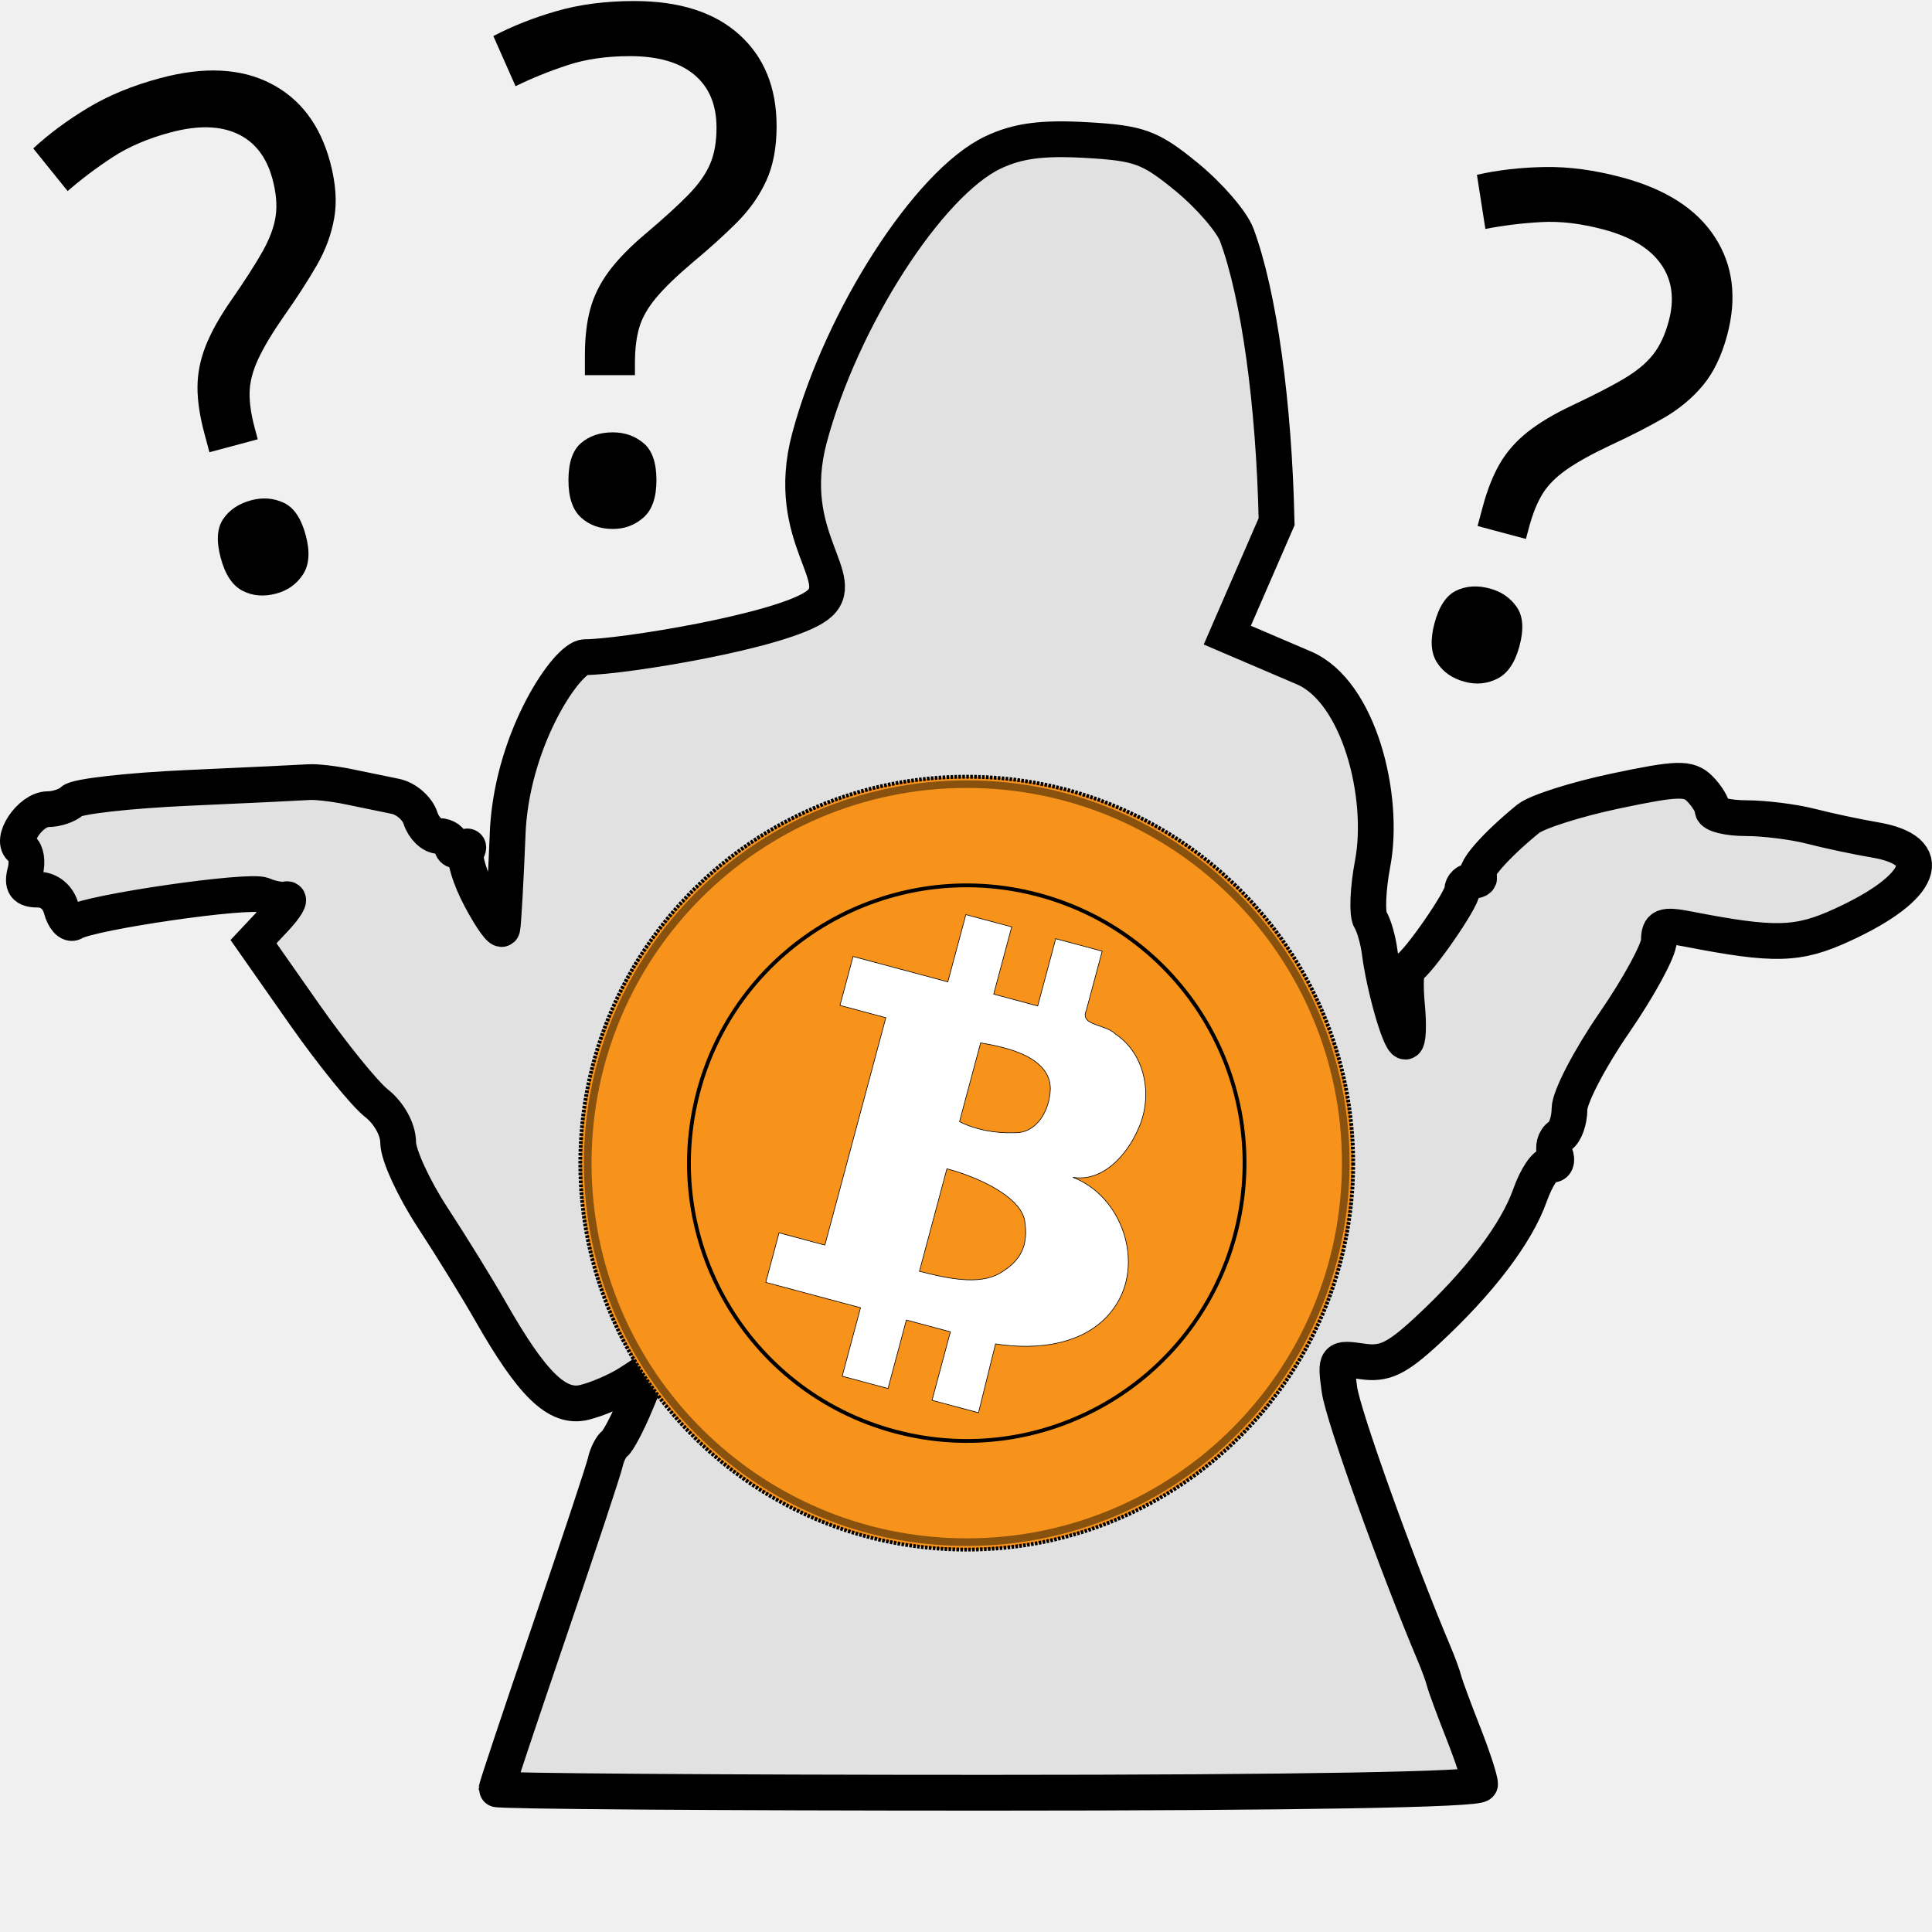
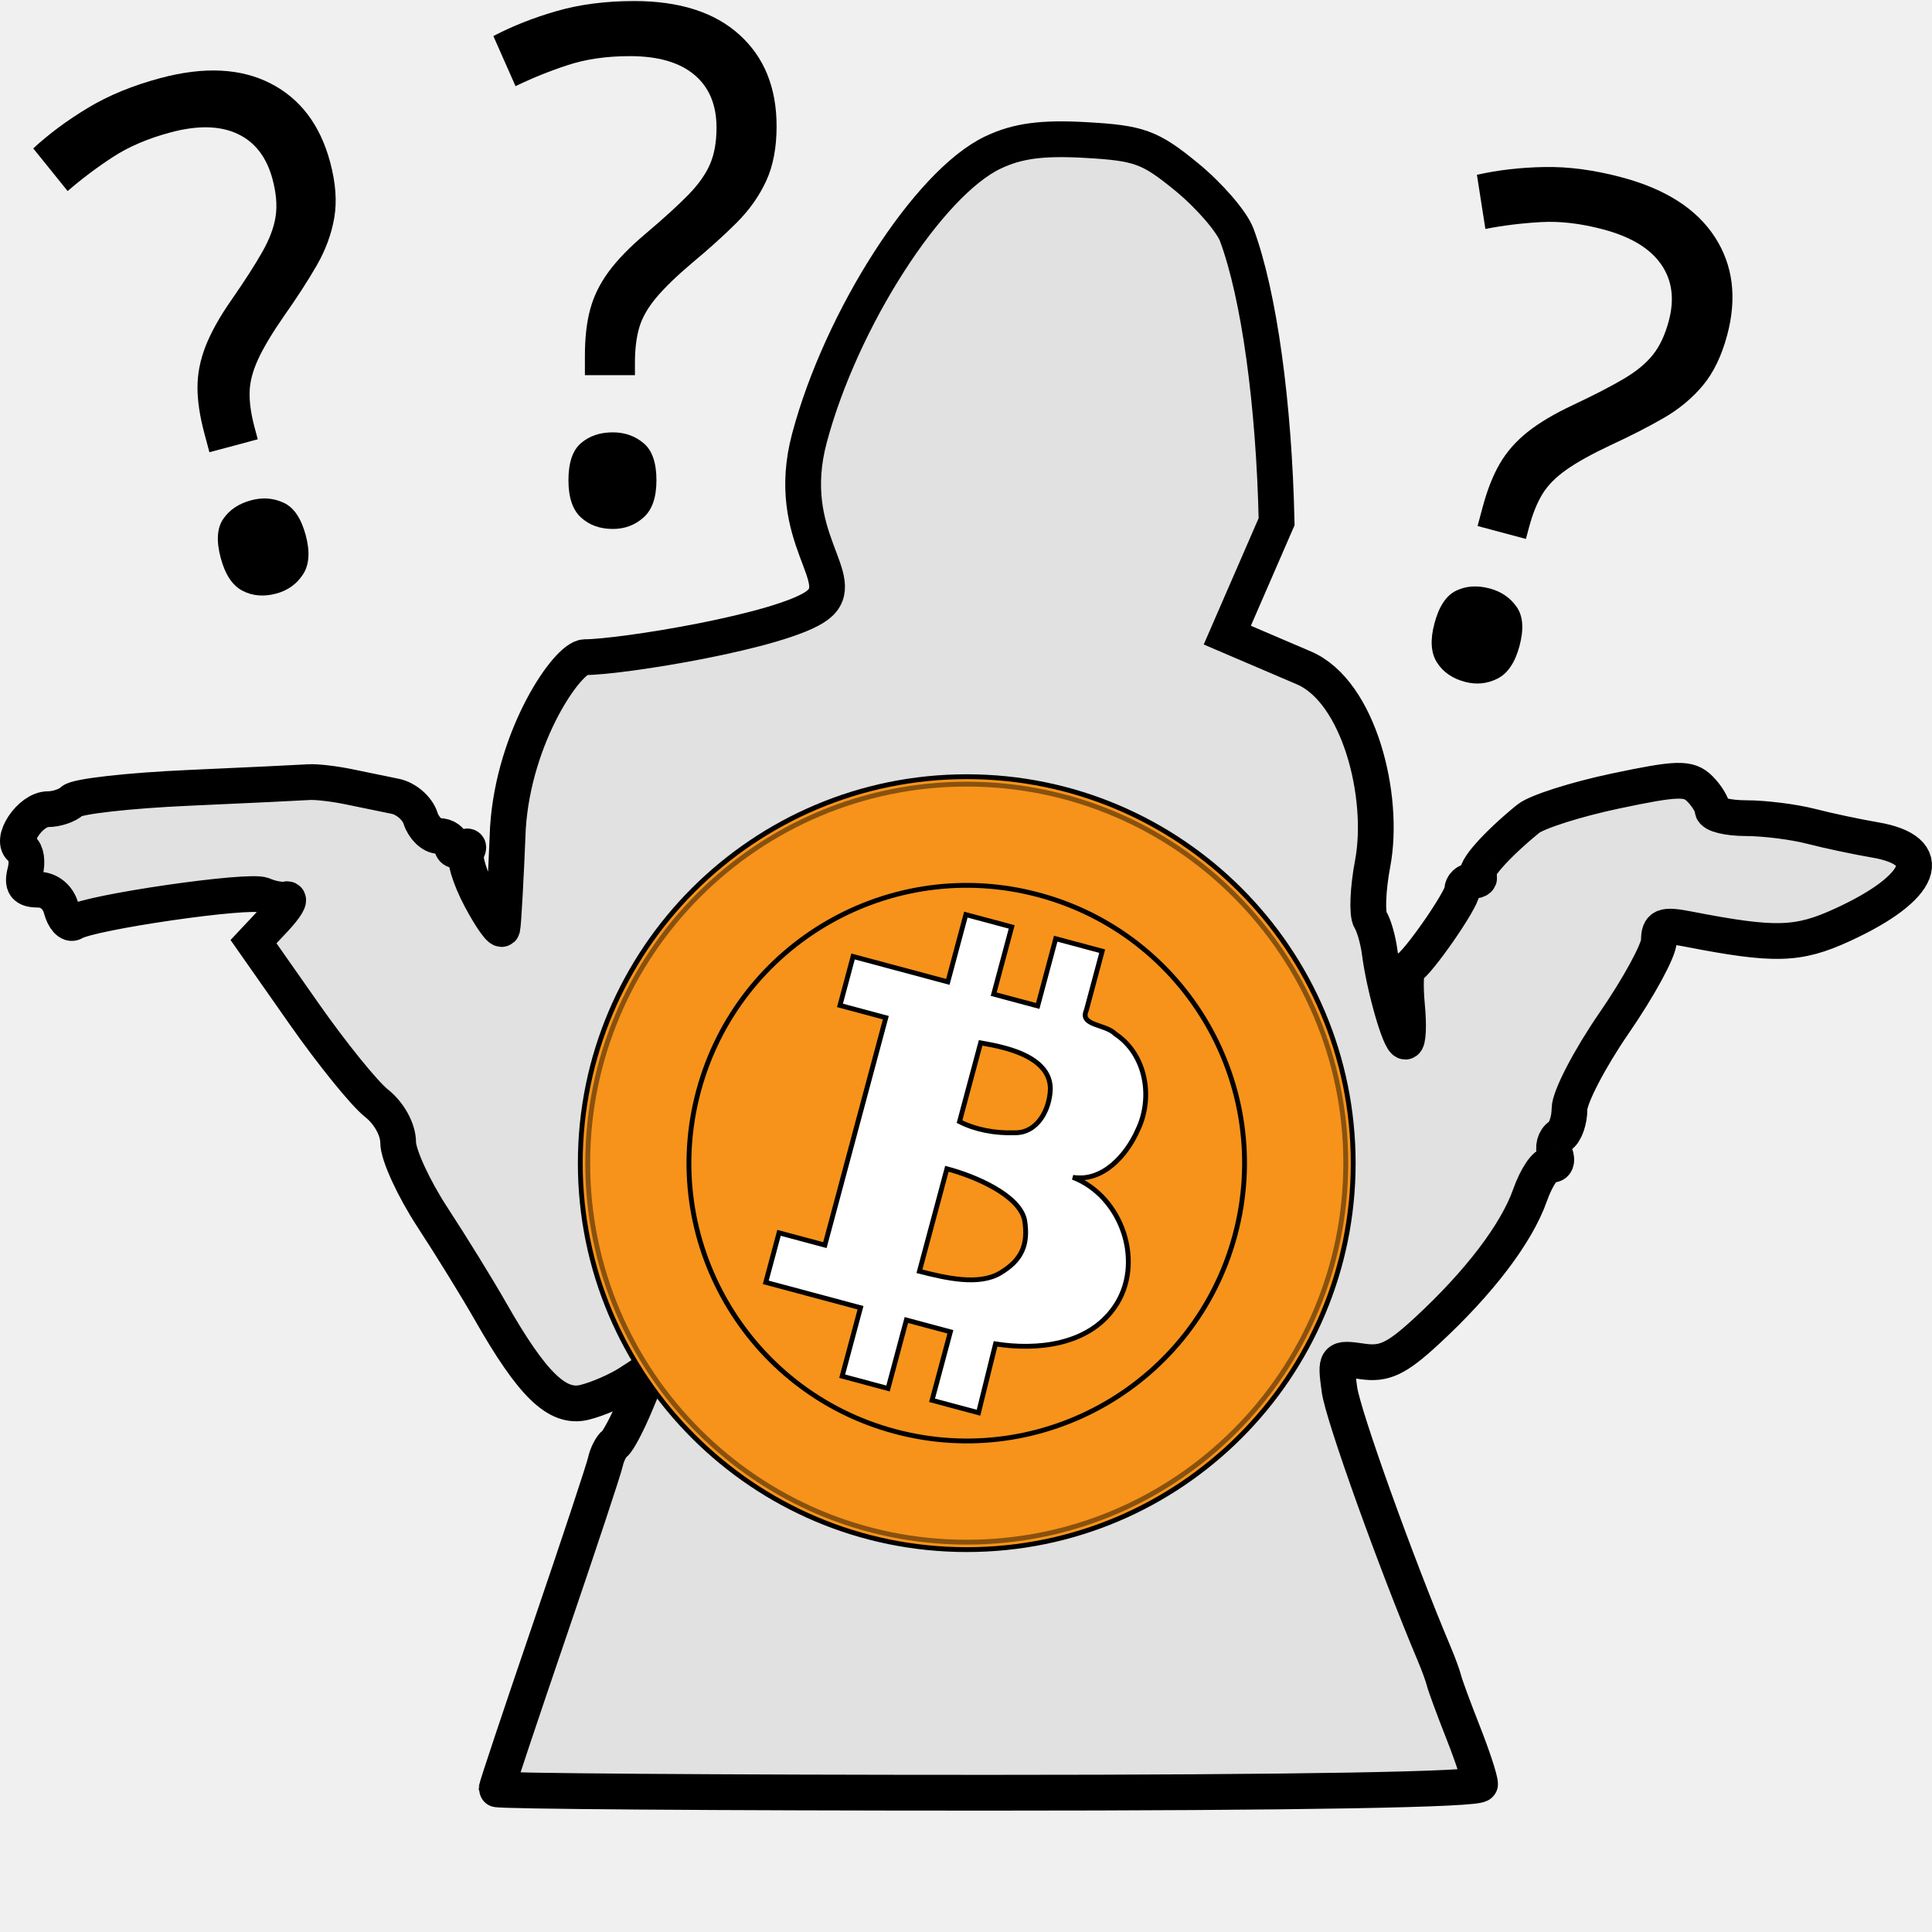
<svg xmlns="http://www.w3.org/2000/svg" width="400" height="400">
  <defs>
-     <path d="M-1392.293 588.91c20.392-52.843 59.314-13.039 80 7.647 56.471 44.902 81.177 12.157 88.824-17.059" stroke="#000" fill="none" />
-     <path d="M171.765 446.48c26.078 62.157 8.627 147.843-7.059 180.588" stroke="#000" fill="none" />
-     <path d="M-1232.712 1107.613c235.148 210.107 618.089 100.382 733.445-37.393" stroke="#000" fill="none" />
-     <path d="M429 309.431c131.281 148.819 63.221 385.194 5.819 488.726" stroke="#000" fill="none" />
-     <path d="M-1289.081 847.62c-121.763-159.197-166.176-364.755-37.582-555.374" stroke="#000" fill="none" />
-     <path d="M-1640.261 189.057c197.793-135.774 367.328-135.88 585.98 0" stroke="#000" fill="none" />
+     <path d="M-1392.293 588.91c20.392-52.843 59.314-13.039 80 7.647 56.471 44.902 81.177 12.157 88.824-17.059M171.765 446.48c26.078 62.157 8.627 147.843-7.059 180.588M-1232.712 1107.613c235.148 210.107 618.089 100.382 733.445-37.393M429 309.431c131.281 148.819 63.221 385.194 5.819 488.726M-1289.081 847.62c-121.763-159.197-166.176-364.755-37.582-555.374M-1640.261 189.057c197.793-135.774 367.328-135.88 585.98 0" stroke="#000" fill="none" />
  </defs>
-   <g>
-     <text style="line-height:125%" x="100.363" y="759.794" font-size="74.05" letter-spacing="0" word-spacing="0" font-family="Sans" transform="translate(0 -652.362)">
-       <tspan x="100.363" y="759.794" style="-inkscape-font-specification:Copperplate" font-size="148.1" font-family="Copperplate">?</tspan>
-     </text>
-     <path d="M102.798 370.432c0-.405 4.937-15.192 10.971-32.86s11.24-33.373 11.57-34.9c.33-1.527 1.192-3.223 1.916-3.767.724-.545 2.669-4.227 4.322-8.183l3.005-7.193-4.322 2.8c-2.377 1.54-6.541 3.346-9.253 4.013-5.617 1.382-10.793-3.629-19.46-18.84-2.705-4.747-8.112-13.516-12.016-19.487-3.904-5.971-7.098-12.932-7.098-15.469 0-2.68-1.884-6.096-4.495-8.149-2.472-1.944-9.209-10.264-14.972-18.487l-10.477-14.952 4.327-4.609c2.38-2.535 3.494-4.408 2.476-4.163-1.018.246-3.195-.148-4.838-.874-2.805-1.24-35.687 3.519-39.165 5.669-.881.544-2.06-.76-2.619-2.899-.606-2.316-2.515-3.889-4.719-3.889-2.79 0-3.464-.912-2.735-3.701.532-2.035.211-4.169-.715-4.74-2.625-1.623 1.731-8.22 5.427-8.22 1.797 0 4.059-.768 5.026-1.707.967-.939 11.755-2.154 23.974-2.7 12.218-.546 23.465-1.082 24.992-1.19 1.527-.108 5.276.325 8.331.961 3.055.637 7.373 1.525 9.596 1.975 2.223.45 4.57 2.482 5.216 4.516.646 2.034 2.367 3.698 3.826 3.698s2.652.882 2.652 1.96c0 1.078.962 1.366 2.137.639 1.256-.776 1.637-.512.925.641-.667 1.079.642 5.435 2.908 9.68s4.288 7.032 4.494 6.192c.206-.839.725-10.192 1.155-20.785 1.217-19.121 12.364-35.29 15.93-35.353 7.547 0 40.955-5.393 48.078-10.693 7.203-5.359-7.12-13.889-1.584-34.662 6.577-24.68 24.641-52.796 37.99-59.131 5.102-2.421 10.138-3.095 19.271-2.579 11.055.625 13.264 1.436 20.859 7.66 4.672 3.829 9.334 9.226 10.36 11.993 4.596 12.406 7.715 34.87 8.243 59.365l-10.208 23.484 15.874 6.791c11.431 4.89 16.842 26.666 14.219 40.497-.991 5.225-1.203 10.454-.471 11.619.732 1.166 1.6 4.202 1.93 6.748.948 7.315 4.162 18.512 5.313 18.512.577 0 .732-3.325.344-7.389s-.267-7.605.269-7.868c1.998-.983 11.155-14.191 11.155-16.091 0-1.086.972-1.975 2.16-1.975 1.188 0 1.693-.467 1.122-1.038-1-1 3.668-6.298 10.366-11.768 1.767-1.443 9.891-4.033 18.052-5.755 12.869-2.716 15.191-2.78 17.487-.484 1.456 1.456 2.648 3.421 2.648 4.367 0 .945 3.124 1.724 6.942 1.729 3.818.006 9.858.763 13.422 1.682 3.564.919 9.523 2.187 13.243 2.817 13.02 2.205 10.101 9.864-6.7 17.581-9.243 4.245-13.984 4.375-31.998.874-5.118-.995-6.017-.634-6.017 2.414 0 1.971-4.165 9.629-9.256 17.019-5.091 7.39-9.256 15.403-9.256 17.807 0 2.404-.89 4.921-1.977 5.593-1.088.672-1.534 2.377-.992 3.79.542 1.412.134 2.369-.908 2.127-1.041-.242-2.974 2.621-4.295 6.362-2.805 7.943-10.506 18.067-21.376 28.1-6.276 5.793-8.787 6.978-13.361 6.307-5.513-.809-5.613-.685-4.721 5.825.734 5.355 11.727 36.004 19.65 54.784.859 2.036 1.769 4.536 2.022 5.554.253 1.018 2.032 5.839 3.953 10.713 1.921 4.874 3.493 9.664 3.493 10.645 0 1.121-37.783 1.783-101.819 1.783-56 0-101.818-.332-101.818-.736z" fill="#e1e1e1" stroke="#000" stroke-width="7.405" />
-     <g stroke="#000">
-       <path d="M280.166 240.819c0 44.189-35.822 80.012-80.012 80.012-44.189 0-80.012-35.822-80.012-80.012 0-44.189 35.822-80.012 80.012-80.012 44.189 0 80.012 35.822 80.012 80.012z" fill="#f7931a" stroke-width="0.787" stroke-linejoin="bevel" stroke-dasharray="0.544, 0.272" />
-       <path d="M199.97 189.363l-3.731 13.923-19.619-5.257-2.713 10.126 9.493 2.544c-4.205 15.695-8.411 31.391-12.617 47.086l-9.493-2.544-2.747 10.253 19.619 5.257c-1.266 4.725-2.532 9.451-3.799 14.176l9.493 2.544c1.266-4.725 2.532-9.451 3.799-14.176l9.113 2.442c-1.266 4.726-2.532 9.451-3.799 14.176 3.207.859 6.413 1.718 9.62 2.578 1.175-4.75 2.35-9.5 3.526-14.25 8.655 1.368 19.17.246 24.593-7.534 6.399-9.077 1.652-23.053-8.584-26.959 6.21 1.023 11.162-4.622 13.43-9.779 3.221-6.672 1.78-15.642-4.636-19.897-2.014-2.079-7.439-1.683-6.009-4.879l3.287-12.266c-3.207-.859-6.413-1.718-9.62-2.578l-3.731 13.923-9.113-2.442 3.731-13.923-9.493-2.544zm7.705 27.523c4.257 1.102 9.814 3.403 9.788 8.594-.129 4.207-2.638 9.177-7.458 9.044-4.032.14-8.062-.638-11.344-2.302l4.369-16.305c1.772.315 2.905.509 4.645.969zm4.46 35.726c.83 5.134-.652 8.348-5.078 10.964-4.426 2.616-11.144 1.048-16.699-.368 1.896-7.075 3.792-14.15 5.687-21.225 5.919 1.558 15.005 5.482 16.09 10.629z" fill="#fff" stroke-width="0.13" />
-       <path d="M255.698 255.702c-8.22 30.676-39.751 48.881-70.427 40.661-30.676-8.22-48.881-39.751-40.661-70.427 8.22-30.676 39.751-48.881 70.427-40.661 30.676 8.22 48.881 39.751 40.661 70.427z" stroke-width="0.787" stroke-linejoin="bevel" fill="none" />
-       <path d="M278.624 240.819c0 43.338-35.132 78.47-78.47 78.47s-78.47-35.132-78.47-78.47 35.132-78.47 78.47-78.47 78.47 35.132 78.47 78.47z" opacity=".451" stroke-width="1.574" stroke-linejoin="bevel" fill="none" />
-     </g>
-     <text y="761.561" x="-171.93" style="line-height:125%" transform="translate(0 -652.362) rotate(-15)" font-size="74.05" letter-spacing="0" word-spacing="0" font-family="Sans">
-       <tspan style="-inkscape-font-specification:Copperplate" y="761.561" x="-171.93" font-size="148.1" font-family="Copperplate">?</tspan>
-     </text>
-     <text y="685.916" x="471.79" style="line-height:125%" transform="translate(0 -652.362) rotate(15)" font-size="74.05" letter-spacing="0" word-spacing="0" font-family="Sans">
-       <tspan style="-inkscape-font-specification:Copperplate" y="685.916" x="471.79" font-size="148.1" font-family="Copperplate">?</tspan>
-     </text>
+   <text style="line-height:125%" x="100.363" y="759.794" font-size="74.05" letter-spacing="0" word-spacing="0" font-family="Sans" transform="translate(0 -652.362)">
+     <tspan x="100.363" y="759.794" style="-inkscape-font-specification:Copperplate" font-size="148.1" font-family="Copperplate">?</tspan>
+   </text>
+   <path d="M102.798 370.432c0-.405 4.937-15.192 10.971-32.86s11.24-33.373 11.57-34.9c.33-1.527 1.192-3.223 1.916-3.767.724-.545 2.669-4.227 4.322-8.183l3.005-7.193-4.322 2.8c-2.377 1.54-6.541 3.346-9.253 4.013-5.617 1.382-10.793-3.629-19.46-18.84-2.705-4.747-8.112-13.516-12.016-19.487-3.904-5.971-7.098-12.932-7.098-15.469 0-2.68-1.884-6.096-4.495-8.149-2.472-1.944-9.209-10.264-14.972-18.487l-10.477-14.952 4.327-4.609c2.38-2.535 3.494-4.408 2.476-4.163-1.018.246-3.195-.148-4.838-.874-2.805-1.24-35.687 3.519-39.165 5.669-.881.544-2.06-.76-2.619-2.899-.606-2.316-2.515-3.889-4.719-3.889-2.79 0-3.464-.912-2.735-3.701.532-2.035.211-4.169-.715-4.74-2.625-1.623 1.731-8.22 5.427-8.22 1.797 0 4.059-.768 5.026-1.707.967-.939 11.755-2.154 23.974-2.7 12.218-.546 23.465-1.082 24.992-1.19 1.527-.108 5.276.325 8.331.961 3.055.637 7.373 1.525 9.596 1.975 2.223.45 4.57 2.482 5.216 4.516.646 2.034 2.367 3.698 3.826 3.698s2.652.882 2.652 1.96c0 1.078.962 1.366 2.137.639 1.256-.776 1.637-.512.925.641-.667 1.079.642 5.435 2.908 9.68s4.288 7.032 4.494 6.192c.206-.839.725-10.192 1.155-20.785 1.217-19.121 12.364-35.29 15.93-35.353 7.547 0 40.955-5.393 48.078-10.693 7.203-5.359-7.12-13.889-1.584-34.662 6.577-24.68 24.641-52.796 37.99-59.131 5.102-2.421 10.138-3.095 19.271-2.579 11.055.625 13.264 1.436 20.859 7.66 4.672 3.829 9.334 9.226 10.36 11.993 4.596 12.406 7.715 34.87 8.243 59.365l-10.208 23.484 15.874 6.791c11.431 4.89 16.842 26.666 14.219 40.497-.991 5.225-1.203 10.454-.471 11.619.732 1.166 1.6 4.202 1.93 6.748.948 7.315 4.162 18.512 5.313 18.512.577 0 .732-3.325.344-7.389s-.267-7.605.269-7.868c1.998-.983 11.155-14.191 11.155-16.091 0-1.086.972-1.975 2.16-1.975 1.188 0 1.693-.467 1.122-1.038-1-1 3.668-6.298 10.366-11.768 1.767-1.443 9.891-4.033 18.052-5.755 12.869-2.716 15.191-2.78 17.487-.484 1.456 1.456 2.648 3.421 2.648 4.367 0 .945 3.124 1.724 6.942 1.729 3.818.006 9.858.763 13.422 1.682 3.564.919 9.523 2.187 13.243 2.817 13.02 2.205 10.101 9.864-6.7 17.581-9.243 4.245-13.984 4.375-31.998.874-5.118-.995-6.017-.634-6.017 2.414 0 1.971-4.165 9.629-9.256 17.019-5.091 7.39-9.256 15.403-9.256 17.807 0 2.404-.89 4.921-1.977 5.593-1.088.672-1.534 2.377-.992 3.79.542 1.412.134 2.369-.908 2.127-1.041-.242-2.974 2.621-4.295 6.362-2.805 7.943-10.506 18.067-21.376 28.1-6.276 5.793-8.787 6.978-13.361 6.307-5.513-.809-5.613-.685-4.721 5.825.734 5.355 11.727 36.004 19.65 54.784.859 2.036 1.769 4.536 2.022 5.554.253 1.018 2.032 5.839 3.953 10.713 1.921 4.874 3.493 9.664 3.493 10.645 0 1.121-37.783 1.783-101.819 1.783-56 0-101.818-.332-101.818-.736z" fill="#e1e1e1" stroke="#000" stroke-width="7.405" />
+   <g stroke="#000">
+     <path d="M280.166 240.819c0 44.189-35.822 80.012-80.012 80.012-44.189 0-80.012-35.822-80.012-80.012 0-44.189 35.822-80.012 80.012-80.012 44.189 0 80.012 35.822 80.012 80.012z" fill="#f7931a" />
+     <path d="M199.97 189.363l-3.731 13.923-19.619-5.257-2.713 10.126 9.493 2.544c-4.205 15.695-8.411 31.391-12.617 47.086l-9.493-2.544-2.747 10.253 19.619 5.257c-1.266 4.725-2.532 9.451-3.799 14.176l9.493 2.544c1.266-4.725 2.532-9.451 3.799-14.176l9.113 2.442c-1.266 4.726-2.532 9.451-3.799 14.176 3.207.859 6.413 1.718 9.62 2.578 1.175-4.75 2.35-9.5 3.526-14.25 8.655 1.368 19.17.246 24.593-7.534 6.399-9.077 1.652-23.053-8.584-26.959 6.21 1.023 11.162-4.622 13.43-9.779 3.221-6.672 1.78-15.642-4.636-19.897-2.014-2.079-7.439-1.683-6.009-4.879l3.287-12.266c-3.207-.859-6.413-1.718-9.62-2.578l-3.731 13.923-9.113-2.442 3.731-13.923-9.493-2.544zm7.705 27.523c4.257 1.102 9.814 3.403 9.788 8.594-.129 4.207-2.638 9.177-7.458 9.044-4.032.14-8.062-.638-11.344-2.302l4.369-16.305c1.772.315 2.905.509 4.645.969zm4.46 35.726c.83 5.134-.652 8.348-5.078 10.964-4.426 2.616-11.144 1.048-16.699-.368 1.896-7.075 3.792-14.15 5.687-21.225 5.919 1.558 15.005 5.482 16.09 10.629z" fill="#fff" />
+     <path d="M255.698 255.702c-8.22 30.676-39.751 48.881-70.427 40.661-30.676-8.22-48.881-39.751-40.661-70.427 8.22-30.676 39.751-48.881 70.427-40.661 30.676 8.22 48.881 39.751 40.661 70.427z" fill="none" />
+     <path d="M278.624 240.819c0 43.338-35.132 78.47-78.47 78.47s-78.47-35.132-78.47-78.47 35.132-78.47 78.47-78.47 78.47 35.132 78.47 78.47z" opacity=".451" fill="none" />
  </g>
+   <text y="761.561" x="-171.93" style="line-height:125%" transform="translate(0 -652.362) rotate(-15)" font-size="74.05" letter-spacing="0" word-spacing="0" font-family="Sans">
+     <tspan style="-inkscape-font-specification:Copperplate" y="761.561" x="-171.93" font-size="148.1" font-family="Copperplate">?</tspan>
+   </text>
+   <text y="685.916" x="471.79" style="line-height:125%" transform="translate(0 -652.362) rotate(15)" font-size="74.05" letter-spacing="0" word-spacing="0" font-family="Sans">
+     <tspan style="-inkscape-font-specification:Copperplate" y="685.916" x="471.79" font-size="148.1" font-family="Copperplate">?</tspan>
+   </text>
</svg>
